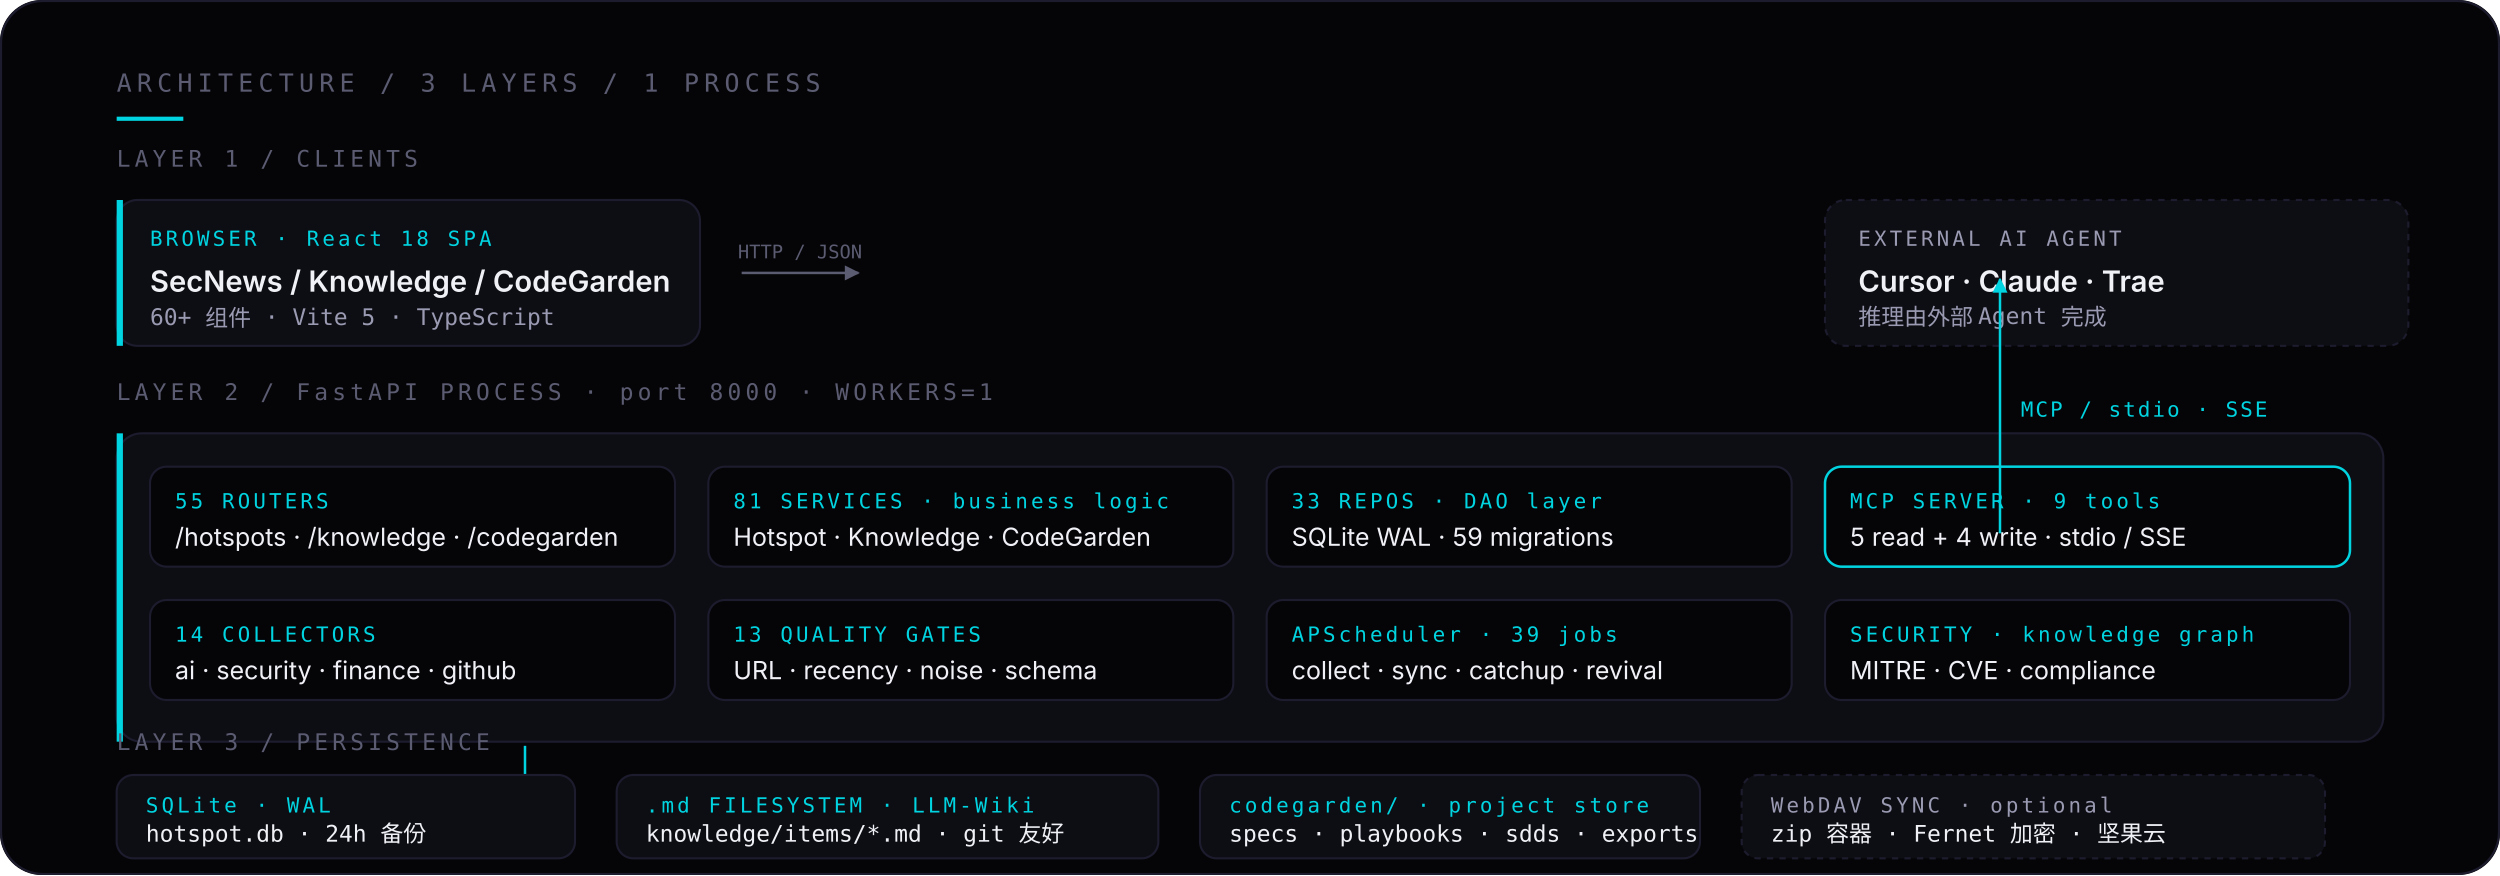
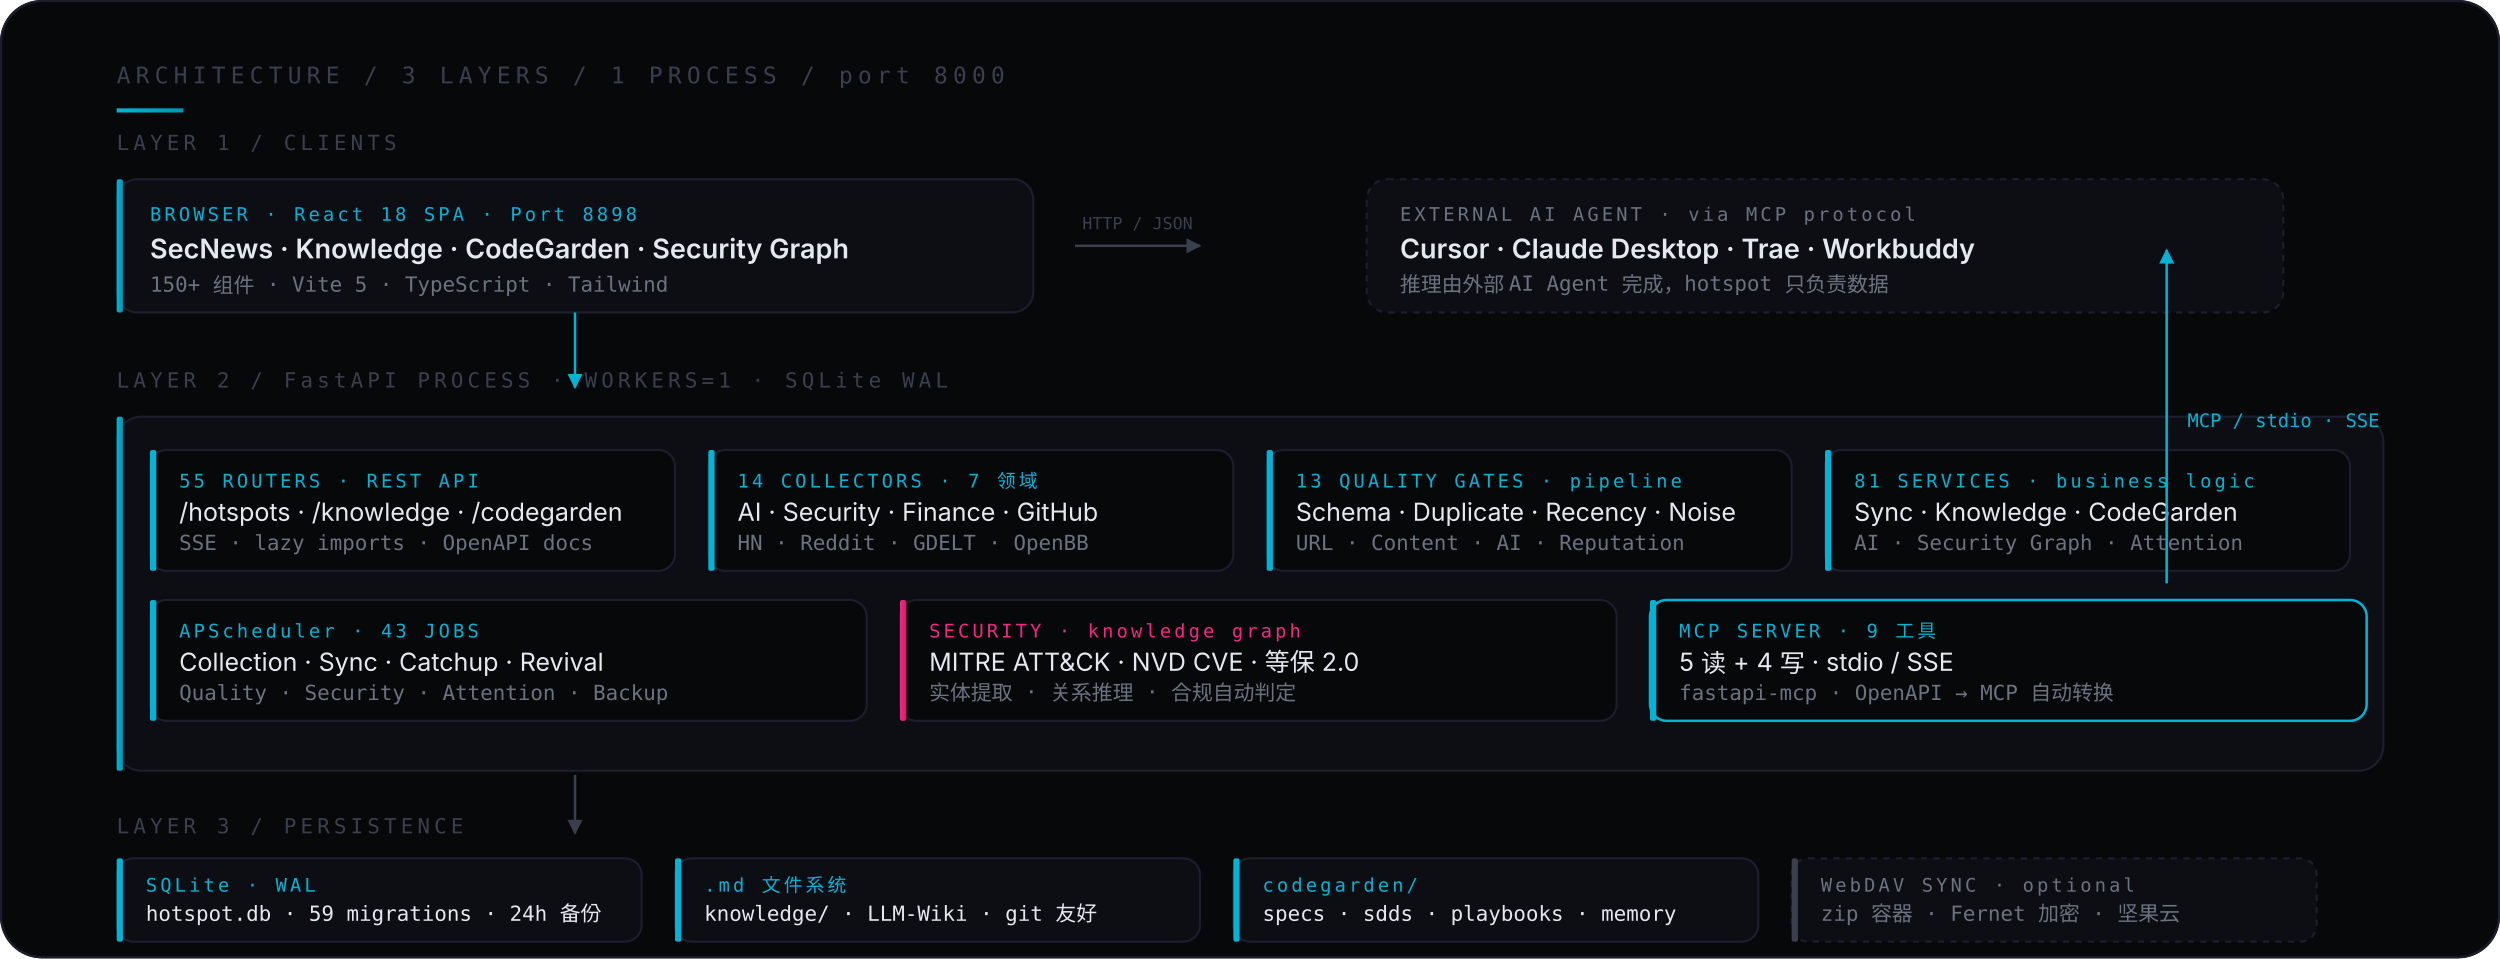
- <svg xmlns="http://www.w3.org/2000/svg" width="1200" height="420" viewBox="0 0 1200 420" role="img" aria-labelledby="arch-title arch-desc">
+ <svg xmlns="http://www.w3.org/2000/svg" width="1200" height="460" viewBox="0 0 1200 460" role="img" aria-labelledby="arch-title arch-desc">
  <defs>
+     <linearGradient id="accent" x1="0" y1="0" x2="1" y2="0">
+       <stop offset="0" stop-color="#00B4D8" />
+       <stop offset="1" stop-color="#0096B4" />
+     </linearGradient>
+     <linearGradient id="alertGrad" x1="0" y1="0" x2="1" y2="0">
+       <stop offset="0" stop-color="#F72585" />
+       <stop offset="1" stop-color="#D61C6E" />
+     </linearGradient>
    <marker id="arrow" viewBox="0 0 10 10" refX="9" refY="5" markerWidth="6" markerHeight="6" orient="auto-start-reverse">
-       <path d="M 0 0 L 10 5 L 0 10 z" fill="#5b5b72" />
+       <path d="M 0 0 L 10 5 L 0 10 z" fill="#3A3F4E" />
    </marker>
    <marker id="arrowCyan" viewBox="0 0 10 10" refX="9" refY="5" markerWidth="6" markerHeight="6" orient="auto-start-reverse">
-       <path d="M 0 0 L 10 5 L 0 10 z" fill="#00d4e0" />
+       <path d="M 0 0 L 10 5 L 0 10 z" fill="#00B4D8" />
    </marker>
  </defs>
-   <rect width="1200" height="420" rx="20" fill="#050508" />
-   <rect x="0.5" y="0.5" width="1199" height="419" rx="20" fill="none" stroke="#1c1c2e" stroke-width="1" />
-   <text x="56" y="44" font-family="ui-monospace, SFMono-Regular, Menlo, monospace" font-size="12" fill="#5b5b72" letter-spacing="2.5">ARCHITECTURE  /  3 LAYERS  /  1 PROCESS</text>
-   <rect x="56" y="56" width="32" height="2" fill="#00d4e0" />
-   <g transform="translate(56 80)">
-     <text x="0" y="0" font-family="ui-monospace, SFMono-Regular, Menlo, monospace" font-size="11" fill="#5b5b72" letter-spacing="2">LAYER 1  /  CLIENTS</text>
-     <g transform="translate(0 16)">
-       <rect width="280" height="70" rx="10" fill="#0d0d14" stroke="#1c1c2e" stroke-width="1" />
-       <rect x="0" y="0" width="3" height="70" fill="#00d4e0" />
-       <text x="16" y="22" font-family="ui-monospace, SFMono-Regular, Menlo, monospace" font-size="10" fill="#00d4e0" letter-spacing="1.5">BROWSER  ·  React 18 SPA</text>
-       <text x="16" y="44" font-family="-apple-system, BlinkMacSystemFont, 'Segoe UI', 'PingFang SC', sans-serif" font-size="14" font-weight="600" fill="#f0f0f7">SecNews  /  Knowledge  /  CodeGarden</text>
-       <text x="16" y="60" font-family="ui-monospace, SFMono-Regular, Menlo, monospace" font-size="11" fill="#9a9ab2">60+ 组件  ·  Vite 5  ·  TypeScript</text>
+   <rect width="1200" height="460" rx="20" fill="#07080A" />
+   <rect x="0.5" y="0.5" width="1199" height="459" rx="20" fill="none" stroke="#1C1E2E" stroke-width="1" />
+   <text x="56" y="40" font-family="ui-monospace, SFMono-Regular, Menlo, monospace" font-size="11" fill="#3A3F4E" letter-spacing="2.5">ARCHITECTURE  /  3 LAYERS  /  1 PROCESS  /  port 8000</text>
+   <rect x="56" y="52" width="32" height="2" fill="url(#accent)" />
+   <g transform="translate(56 72)">
+     <text x="0" y="0" font-family="ui-monospace, SFMono-Regular, Menlo, monospace" font-size="10" fill="#3A3F4E" letter-spacing="2">LAYER 1  /  CLIENTS</text>
+     <g transform="translate(0 14)">
+       <rect x="0" y="0" width="440" height="64" rx="10" fill="#0D0E14" stroke="#1C1E2E" stroke-width="1" />
+       <rect x="0" y="0" width="3" height="64" fill="url(#accent)" rx="1" />
+       <text x="16" y="20" font-family="ui-monospace, SFMono-Regular, Menlo, monospace" font-size="9" fill="#00B4D8" letter-spacing="1.5">BROWSER  ·  React 18 SPA  ·  Port 8898</text>
+       <text x="16" y="38" font-family="-apple-system, BlinkMacSystemFont, 'Segoe UI', 'PingFang SC', sans-serif" font-size="13" font-weight="600" fill="#E4E9F0">SecNews  ·  Knowledge  ·  CodeGarden  ·  Security Graph</text>
+       <text x="16" y="54" font-family="ui-monospace, SFMono-Regular, Menlo, monospace" font-size="10" fill="#6B7280">150+ 组件  ·  Vite 5  ·  TypeScript  ·  Tailwind</text>
    </g>
-     <g stroke="#5b5b72" stroke-width="1.2" fill="none" marker-end="url(#arrow)">
-       <line x1="300" y1="51" x2="356" y2="51" />
+     <g stroke="#3A3F4E" stroke-width="1.2" fill="none" marker-end="url(#arrow)">
+       <line x1="460" y1="46" x2="520" y2="46" />
    </g>
-     <text x="328" y="44" font-family="ui-monospace, SFMono-Regular, Menlo, monospace" font-size="9" fill="#5b5b72" text-anchor="middle">HTTP / JSON</text>
-     <g transform="translate(820 16)">
-       <rect width="280" height="70" rx="10" fill="#0d0d14" stroke="#1c1c2e" stroke-width="1" stroke-dasharray="3 3" />
-       <text x="16" y="22" font-family="ui-monospace, SFMono-Regular, Menlo, monospace" font-size="10" fill="#9a9ab2" letter-spacing="1.5">EXTERNAL AI AGENT</text>
-       <text x="16" y="44" font-family="-apple-system, BlinkMacSystemFont, 'Segoe UI', 'PingFang SC', sans-serif" font-size="14" font-weight="600" fill="#f0f0f7">Cursor  ·  Claude  ·  Trae</text>
-       <text x="16" y="60" font-family="ui-monospace, SFMono-Regular, Menlo, monospace" font-size="11" fill="#9a9ab2">推理由外部 Agent 完成</text>
+     <text x="490" y="38" font-family="ui-monospace, SFMono-Regular, Menlo, monospace" font-size="8" fill="#3A3F4E" text-anchor="middle">HTTP / JSON</text>
+     <g transform="translate(600 14)">
+       <rect x="0" y="0" width="440" height="64" rx="10" fill="#0D0E14" stroke="#1C1E2E" stroke-width="1" stroke-dasharray="3 3" />
+       <text x="16" y="20" font-family="ui-monospace, SFMono-Regular, Menlo, monospace" font-size="9" fill="#6B7280" letter-spacing="1.5">EXTERNAL AI AGENT  ·  via MCP protocol</text>
+       <text x="16" y="38" font-family="-apple-system, BlinkMacSystemFont, 'Segoe UI', 'PingFang SC', sans-serif" font-size="13" font-weight="600" fill="#E4E9F0">Cursor  ·  Claude Desktop  ·  Trae  ·  Workbuddy</text>
+       <text x="16" y="54" font-family="ui-monospace, SFMono-Regular, Menlo, monospace" font-size="10" fill="#6B7280">推理由外部 AI Agent 完成，hotspot 只负责数据</text>
    </g>
  </g>
-   <g transform="translate(56 192)">
-     <text x="0" y="0" font-family="ui-monospace, SFMono-Regular, Menlo, monospace" font-size="11" fill="#5b5b72" letter-spacing="2">LAYER 2  /  FastAPI PROCESS  ·  port 8000  ·  WORKERS=1</text>
-     <g transform="translate(0 16)">
-       <rect width="1088" height="148" rx="12" fill="#0d0d14" stroke="#1c1c2e" stroke-width="1" />
-       <rect x="0" y="0" width="3" height="148" fill="#00d4e0" />
+   <g stroke="#00B4D8" stroke-width="1.2" fill="none" marker-end="url(#arrowCyan)">
+     <line x1="276" y1="150" x2="276" y2="186" />
+   </g>
+   <g transform="translate(56 186)">
+     <text x="0" y="0" font-family="ui-monospace, SFMono-Regular, Menlo, monospace" font-size="10" fill="#3A3F4E" letter-spacing="2">LAYER 2  /  FastAPI PROCESS  ·  WORKERS=1  ·  SQLite WAL</text>
+     <g transform="translate(0 14)">
+       <rect x="0" y="0" width="1088" height="170" rx="12" fill="#0D0E14" stroke="#1C1E2E" stroke-width="1" />
+       <rect x="0" y="0" width="3" height="170" fill="url(#accent)" rx="1" />
      <g transform="translate(16 16)">
        <g>
-           <rect width="252" height="48" rx="8" fill="#050508" stroke="#1c1c2e" stroke-width="1" />
-           <text x="12" y="20" font-family="ui-monospace, SFMono-Regular, Menlo, monospace" font-size="10" fill="#00d4e0" letter-spacing="1.5">55 ROUTERS</text>
-           <text x="12" y="38" font-family="-apple-system, BlinkMacSystemFont, sans-serif" font-size="12" fill="#f0f0f7">/hotspots  ·  /knowledge  ·  /codegarden</text>
+           <rect width="252" height="58" rx="8" fill="#07080A" stroke="#1C1E2E" stroke-width="1" />
+           <rect x="0" y="0" width="3" height="58" fill="#00B4D8" rx="1" />
+           <text x="14" y="18" font-family="ui-monospace, SFMono-Regular, Menlo, monospace" font-size="9" fill="#00B4D8" letter-spacing="1.5">55 ROUTERS  ·  REST API</text>
+           <text x="14" y="34" font-family="-apple-system, BlinkMacSystemFont, sans-serif" font-size="12" fill="#E4E9F0">/hotspots  ·  /knowledge  ·  /codegarden</text>
+           <text x="14" y="48" font-family="ui-monospace, SFMono-Regular, Menlo, monospace" font-size="10" fill="#6B7280">SSE  ·  lazy imports  ·  OpenAPI docs</text>
        </g>
        <g transform="translate(268 0)">
-           <rect width="252" height="48" rx="8" fill="#050508" stroke="#1c1c2e" stroke-width="1" />
-           <text x="12" y="20" font-family="ui-monospace, SFMono-Regular, Menlo, monospace" font-size="10" fill="#00d4e0" letter-spacing="1.5">81 SERVICES  ·  business logic</text>
-           <text x="12" y="38" font-family="-apple-system, BlinkMacSystemFont, sans-serif" font-size="12" fill="#f0f0f7">Hotspot  ·  Knowledge  ·  CodeGarden</text>
+           <rect width="252" height="58" rx="8" fill="#07080A" stroke="#1C1E2E" stroke-width="1" />
+           <rect x="0" y="0" width="3" height="58" fill="#00B4D8" rx="1" />
+           <text x="14" y="18" font-family="ui-monospace, SFMono-Regular, Menlo, monospace" font-size="9" fill="#00B4D8" letter-spacing="1.5">14 COLLECTORS  ·  7 领域</text>
+           <text x="14" y="34" font-family="-apple-system, BlinkMacSystemFont, sans-serif" font-size="12" fill="#E4E9F0">AI  ·  Security  ·  Finance  ·  GitHub</text>
+           <text x="14" y="48" font-family="ui-monospace, SFMono-Regular, Menlo, monospace" font-size="10" fill="#6B7280">HN  ·  Reddit  ·  GDELT  ·  OpenBB</text>
        </g>
        <g transform="translate(536 0)">
-           <rect width="252" height="48" rx="8" fill="#050508" stroke="#1c1c2e" stroke-width="1" />
-           <text x="12" y="20" font-family="ui-monospace, SFMono-Regular, Menlo, monospace" font-size="10" fill="#00d4e0" letter-spacing="1.5">33 REPOS  ·  DAO layer</text>
-           <text x="12" y="38" font-family="-apple-system, BlinkMacSystemFont, sans-serif" font-size="12" fill="#f0f0f7">SQLite WAL  ·  59 migrations</text>
+           <rect width="252" height="58" rx="8" fill="#07080A" stroke="#1C1E2E" stroke-width="1" />
+           <rect x="0" y="0" width="3" height="58" fill="#00B4D8" rx="1" />
+           <text x="14" y="18" font-family="ui-monospace, SFMono-Regular, Menlo, monospace" font-size="9" fill="#00B4D8" letter-spacing="1.5">13 QUALITY GATES  ·  pipeline</text>
+           <text x="14" y="34" font-family="-apple-system, BlinkMacSystemFont, sans-serif" font-size="12" fill="#E4E9F0">Schema  ·  Duplicate  ·  Recency  ·  Noise</text>
+           <text x="14" y="48" font-family="ui-monospace, SFMono-Regular, Menlo, monospace" font-size="10" fill="#6B7280">URL  ·  Content  ·  AI  ·  Reputation</text>
        </g>
        <g transform="translate(804 0)">
-           <rect width="252" height="48" rx="8" fill="#050508" stroke="#00d4e0" stroke-width="1.2" />
-           <text x="12" y="20" font-family="ui-monospace, SFMono-Regular, Menlo, monospace" font-size="10" fill="#00d4e0" letter-spacing="1.5">MCP SERVER  ·  9 tools</text>
-           <text x="12" y="38" font-family="-apple-system, BlinkMacSystemFont, sans-serif" font-size="12" fill="#f0f0f7">5 read + 4 write  ·  stdio / SSE</text>
+           <rect width="252" height="58" rx="8" fill="#07080A" stroke="#1C1E2E" stroke-width="1" />
+           <rect x="0" y="0" width="3" height="58" fill="#00B4D8" rx="1" />
+           <text x="14" y="18" font-family="ui-monospace, SFMono-Regular, Menlo, monospace" font-size="9" fill="#00B4D8" letter-spacing="1.5">81 SERVICES  ·  business logic</text>
+           <text x="14" y="34" font-family="-apple-system, BlinkMacSystemFont, sans-serif" font-size="12" fill="#E4E9F0">Sync  ·  Knowledge  ·  CodeGarden</text>
+           <text x="14" y="48" font-family="ui-monospace, SFMono-Regular, Menlo, monospace" font-size="10" fill="#6B7280">AI  ·  Security Graph  ·  Attention</text>
        </g>
      </g>
-       <g transform="translate(16 80)">
+       <g transform="translate(16 88)">
        <g>
-           <rect width="252" height="48" rx="8" fill="#050508" stroke="#1c1c2e" stroke-width="1" />
-           <text x="12" y="20" font-family="ui-monospace, SFMono-Regular, Menlo, monospace" font-size="10" fill="#00d4e0" letter-spacing="1.5">14 COLLECTORS</text>
-           <text x="12" y="38" font-family="-apple-system, BlinkMacSystemFont, sans-serif" font-size="12" fill="#f0f0f7">ai  ·  security  ·  finance  ·  github</text>
+           <rect width="344" height="58" rx="8" fill="#07080A" stroke="#1C1E2E" stroke-width="1" />
+           <rect x="0" y="0" width="3" height="58" fill="#00B4D8" rx="1" />
+           <text x="14" y="18" font-family="ui-monospace, SFMono-Regular, Menlo, monospace" font-size="9" fill="#00B4D8" letter-spacing="1.5">APScheduler  ·  43 JOBS</text>
+           <text x="14" y="34" font-family="-apple-system, BlinkMacSystemFont, sans-serif" font-size="12" fill="#E4E9F0">Collection  ·  Sync  ·  Catchup  ·  Revival</text>
+           <text x="14" y="48" font-family="ui-monospace, SFMono-Regular, Menlo, monospace" font-size="10" fill="#6B7280">Quality  ·  Security  ·  Attention  ·  Backup</text>
        </g>
-         <g transform="translate(268 0)">
-           <rect width="252" height="48" rx="8" fill="#050508" stroke="#1c1c2e" stroke-width="1" />
-           <text x="12" y="20" font-family="ui-monospace, SFMono-Regular, Menlo, monospace" font-size="10" fill="#00d4e0" letter-spacing="1.5">13 QUALITY GATES</text>
-           <text x="12" y="38" font-family="-apple-system, BlinkMacSystemFont, sans-serif" font-size="12" fill="#f0f0f7">URL  ·  recency  ·  noise  ·  schema</text>
+         <g transform="translate(360 0)">
+           <rect width="344" height="58" rx="8" fill="#07080A" stroke="#1C1E2E" stroke-width="1" />
+           <rect x="0" y="0" width="3" height="58" fill="url(#alertGrad)" rx="1" />
+           <text x="14" y="18" font-family="ui-monospace, SFMono-Regular, Menlo, monospace" font-size="9" fill="#F72585" letter-spacing="1.5">SECURITY  ·  knowledge graph</text>
+           <text x="14" y="34" font-family="-apple-system, BlinkMacSystemFont, sans-serif" font-size="12" fill="#E4E9F0">MITRE ATT&amp;CK  ·  NVD CVE  ·  等保 2.0</text>
+           <text x="14" y="48" font-family="ui-monospace, SFMono-Regular, Menlo, monospace" font-size="10" fill="#6B7280">实体提取  ·  关系推理  ·  合规自动判定</text>
        </g>
-         <g transform="translate(536 0)">
-           <rect width="252" height="48" rx="8" fill="#050508" stroke="#1c1c2e" stroke-width="1" />
-           <text x="12" y="20" font-family="ui-monospace, SFMono-Regular, Menlo, monospace" font-size="10" fill="#00d4e0" letter-spacing="1.5">APScheduler  ·  39 jobs</text>
-           <text x="12" y="38" font-family="-apple-system, BlinkMacSystemFont, sans-serif" font-size="12" fill="#f0f0f7">collect  ·  sync  ·  catchup  ·  revival</text>
-         </g>
-         <g transform="translate(804 0)">
-           <rect width="252" height="48" rx="8" fill="#050508" stroke="#1c1c2e" stroke-width="1" />
-           <text x="12" y="20" font-family="ui-monospace, SFMono-Regular, Menlo, monospace" font-size="10" fill="#00d4e0" letter-spacing="1.5">SECURITY  ·  knowledge graph</text>
-           <text x="12" y="38" font-family="-apple-system, BlinkMacSystemFont, sans-serif" font-size="12" fill="#f0f0f7">MITRE  ·  CVE  ·  compliance</text>
+         <g transform="translate(720 0)">
+           <rect width="344" height="58" rx="8" fill="#07080A" stroke="#00B4D8" stroke-width="1.2" />
+           <rect x="0" y="0" width="3" height="58" fill="#00B4D8" rx="1" />
+           <text x="14" y="18" font-family="ui-monospace, SFMono-Regular, Menlo, monospace" font-size="9" fill="#00B4D8" letter-spacing="1.5">MCP SERVER  ·  9 工具</text>
+           <text x="14" y="34" font-family="-apple-system, BlinkMacSystemFont, sans-serif" font-size="12" fill="#E4E9F0">5 读 + 4 写  ·  stdio / SSE</text>
+           <text x="14" y="48" font-family="ui-monospace, SFMono-Regular, Menlo, monospace" font-size="10" fill="#6B7280">fastapi-mcp  ·  OpenAPI → MCP 自动转换</text>
        </g>
      </g>
    </g>
-     <g stroke="#00d4e0" stroke-width="1.2" fill="none" marker-end="url(#arrowCyan)">
-       <line x1="196" y1="166" x2="196" y2="206" />
-     </g>
  </g>
-   <g transform="translate(56 360)">
-     <text x="0" y="0" font-family="ui-monospace, SFMono-Regular, Menlo, monospace" font-size="11" fill="#5b5b72" letter-spacing="2">LAYER 3  /  PERSISTENCE</text>
+   <g stroke="#3A3F4E" stroke-width="1.2" fill="none" marker-end="url(#arrow)">
+     <line x1="276" y1="372" x2="276" y2="400" />
+   </g>
+   <g stroke="#00B4D8" stroke-width="1.2" fill="none" marker-end="url(#arrowCyan)">
+     <path d="M 1040 280 L 1040 120" />
+   </g>
+   <text x="1050" y="205" font-family="ui-monospace, SFMono-Regular, Menlo, monospace" font-size="9" fill="#00B4D8">MCP / stdio · SSE</text>
+   <g transform="translate(56 400)">
+     <text x="0" y="0" font-family="ui-monospace, SFMono-Regular, Menlo, monospace" font-size="10" fill="#3A3F4E" letter-spacing="2">LAYER 3  /  PERSISTENCE</text>
    <g transform="translate(0 12)">
      <g>
-         <rect width="220" height="40" rx="8" fill="#0d0d14" stroke="#1c1c2e" stroke-width="1" />
-         <text x="14" y="18" font-family="ui-monospace, SFMono-Regular, Menlo, monospace" font-size="10" fill="#00d4e0" letter-spacing="1.5">SQLite  ·  WAL</text>
-         <text x="14" y="32" font-family="ui-monospace, SFMono-Regular, Menlo, monospace" font-size="11" fill="#f0f0f7">hotspot.db  ·  24h 备份</text>
+         <rect x="0" y="0" width="252" height="40" rx="8" fill="#0D0E14" stroke="#1C1E2E" stroke-width="1" />
+         <rect x="0" y="0" width="3" height="40" fill="#00B4D8" rx="1" />
+         <text x="14" y="16" font-family="ui-monospace, SFMono-Regular, Menlo, monospace" font-size="9" fill="#00B4D8" letter-spacing="1.5">SQLite  ·  WAL</text>
+         <text x="14" y="30" font-family="ui-monospace, SFMono-Regular, Menlo, monospace" font-size="10" fill="#E4E9F0">hotspot.db  ·  59 migrations  ·  24h 备份</text>
      </g>
-       <g transform="translate(240 0)">
-         <rect width="260" height="40" rx="8" fill="#0d0d14" stroke="#1c1c2e" stroke-width="1" />
-         <text x="14" y="18" font-family="ui-monospace, SFMono-Regular, Menlo, monospace" font-size="10" fill="#00d4e0" letter-spacing="1.5">.md FILESYSTEM  ·  LLM-Wiki</text>
-         <text x="14" y="32" font-family="ui-monospace, SFMono-Regular, Menlo, monospace" font-size="11" fill="#f0f0f7">knowledge/items/*.md  ·  git 友好</text>
+       <g transform="translate(268 0)">
+         <rect x="0" y="0" width="252" height="40" rx="8" fill="#0D0E14" stroke="#1C1E2E" stroke-width="1" />
+         <rect x="0" y="0" width="3" height="40" fill="#00B4D8" rx="1" />
+         <text x="14" y="16" font-family="ui-monospace, SFMono-Regular, Menlo, monospace" font-size="9" fill="#00B4D8" letter-spacing="1.5">.md 文件系统</text>
+         <text x="14" y="30" font-family="ui-monospace, SFMono-Regular, Menlo, monospace" font-size="10" fill="#E4E9F0">knowledge/  ·  LLM-Wiki  ·  git 友好</text>
      </g>
-       <g transform="translate(520 0)">
-         <rect width="240" height="40" rx="8" fill="#0d0d14" stroke="#1c1c2e" stroke-width="1" />
-         <text x="14" y="18" font-family="ui-monospace, SFMono-Regular, Menlo, monospace" font-size="10" fill="#00d4e0" letter-spacing="1.5">codegarden/  ·  project store</text>
-         <text x="14" y="32" font-family="ui-monospace, SFMono-Regular, Menlo, monospace" font-size="11" fill="#f0f0f7">specs  ·  playbooks  ·  sdds  ·  exports</text>
+       <g transform="translate(536 0)">
+         <rect x="0" y="0" width="252" height="40" rx="8" fill="#0D0E14" stroke="#1C1E2E" stroke-width="1" />
+         <rect x="0" y="0" width="3" height="40" fill="#00B4D8" rx="1" />
+         <text x="14" y="16" font-family="ui-monospace, SFMono-Regular, Menlo, monospace" font-size="9" fill="#00B4D8" letter-spacing="1.5">codegarden/</text>
+         <text x="14" y="30" font-family="ui-monospace, SFMono-Regular, Menlo, monospace" font-size="10" fill="#E4E9F0">specs  ·  sdds  ·  playbooks  ·  memory</text>
      </g>
-       <g transform="translate(780 0)">
-         <rect width="280" height="40" rx="8" fill="#0d0d14" stroke="#1c1c2e" stroke-width="1" stroke-dasharray="3 3" />
-         <text x="14" y="18" font-family="ui-monospace, SFMono-Regular, Menlo, monospace" font-size="10" fill="#9a9ab2" letter-spacing="1.5">WebDAV SYNC  ·  optional</text>
-         <text x="14" y="32" font-family="ui-monospace, SFMono-Regular, Menlo, monospace" font-size="11" fill="#f0f0f7">zip 容器  ·  Fernet 加密  ·  坚果云</text>
+       <g transform="translate(804 0)">
+         <rect x="0" y="0" width="252" height="40" rx="8" fill="#0D0E14" stroke="#1C1E2E" stroke-width="1" stroke-dasharray="3 3" />
+         <rect x="0" y="0" width="3" height="40" fill="#3A3F4E" rx="1" />
+         <text x="14" y="16" font-family="ui-monospace, SFMono-Regular, Menlo, monospace" font-size="9" fill="#6B7280" letter-spacing="1.5">WebDAV SYNC  ·  optional</text>
+         <text x="14" y="30" font-family="ui-monospace, SFMono-Regular, Menlo, monospace" font-size="10" fill="#6B7280">zip 容器  ·  Fernet 加密  ·  坚果云</text>
      </g>
    </g>
  </g>
-   <g stroke="#00d4e0" stroke-width="1.2" fill="none" marker-end="url(#arrowCyan)">
-     <path d="M 960 256 L 960 134" />
-   </g>
-   <text x="970" y="200" font-family="ui-monospace, SFMono-Regular, Menlo, monospace" font-size="10" fill="#00d4e0" letter-spacing="1">MCP / stdio · SSE</text>
</svg>
